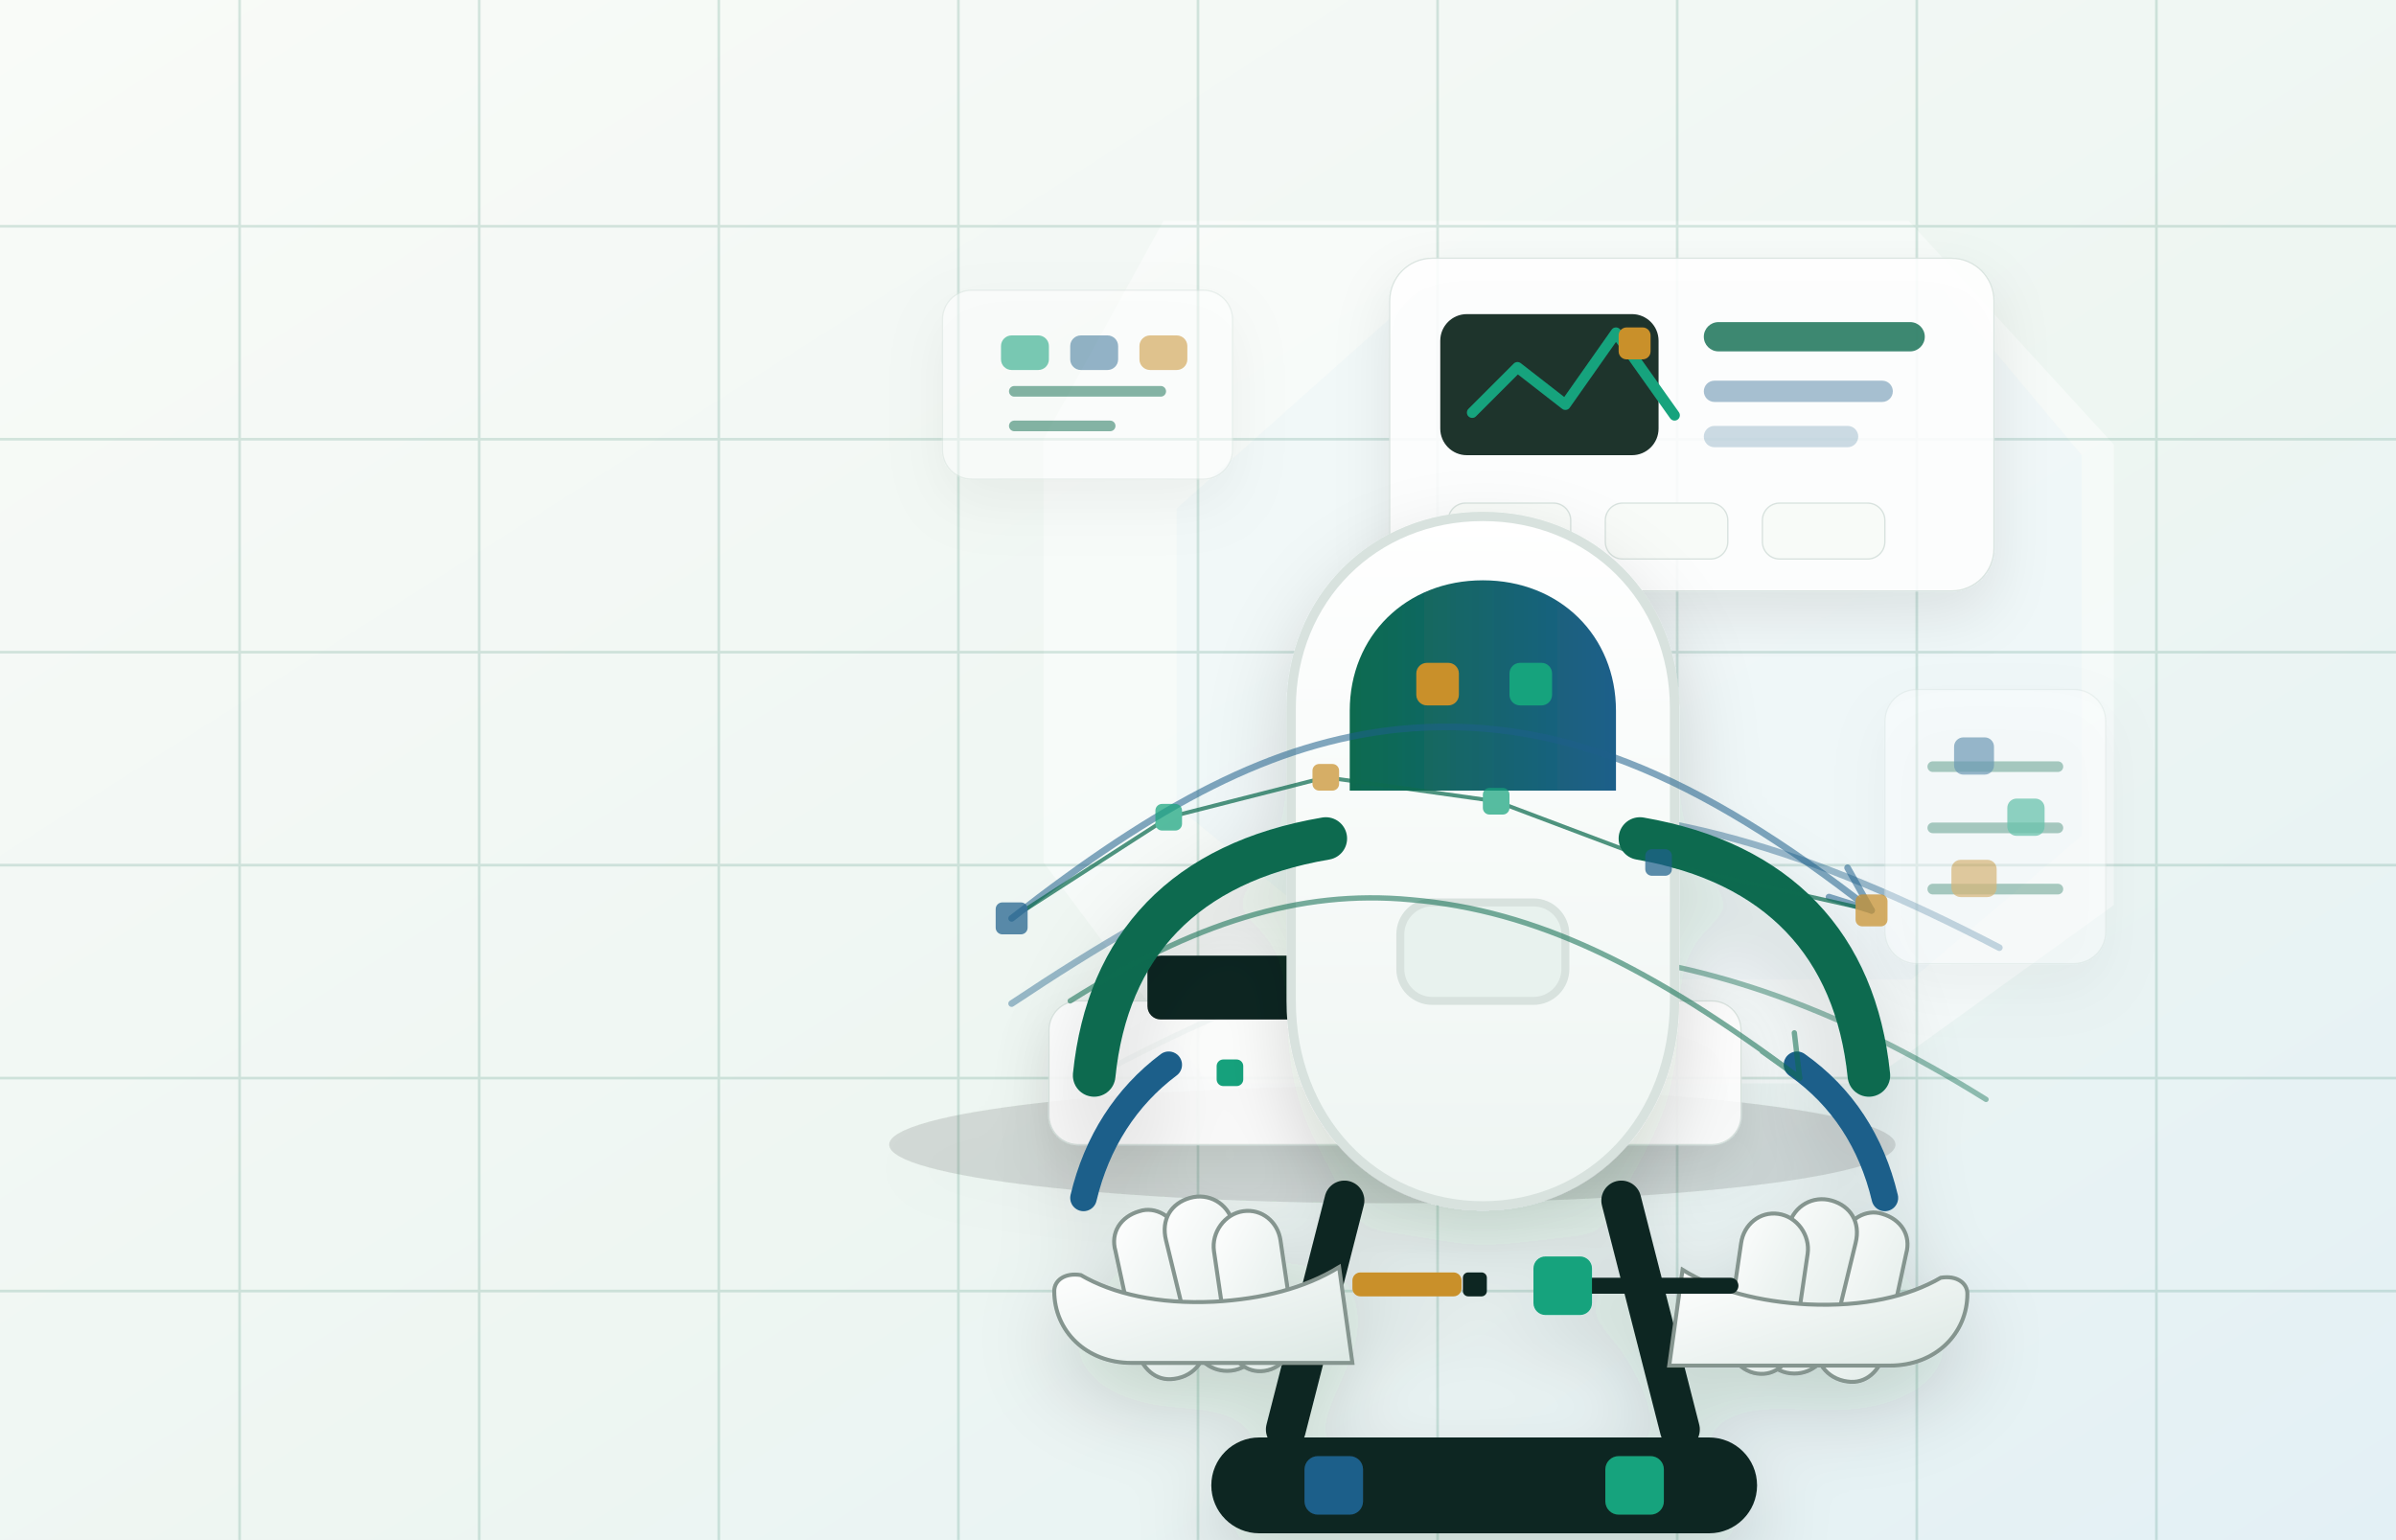
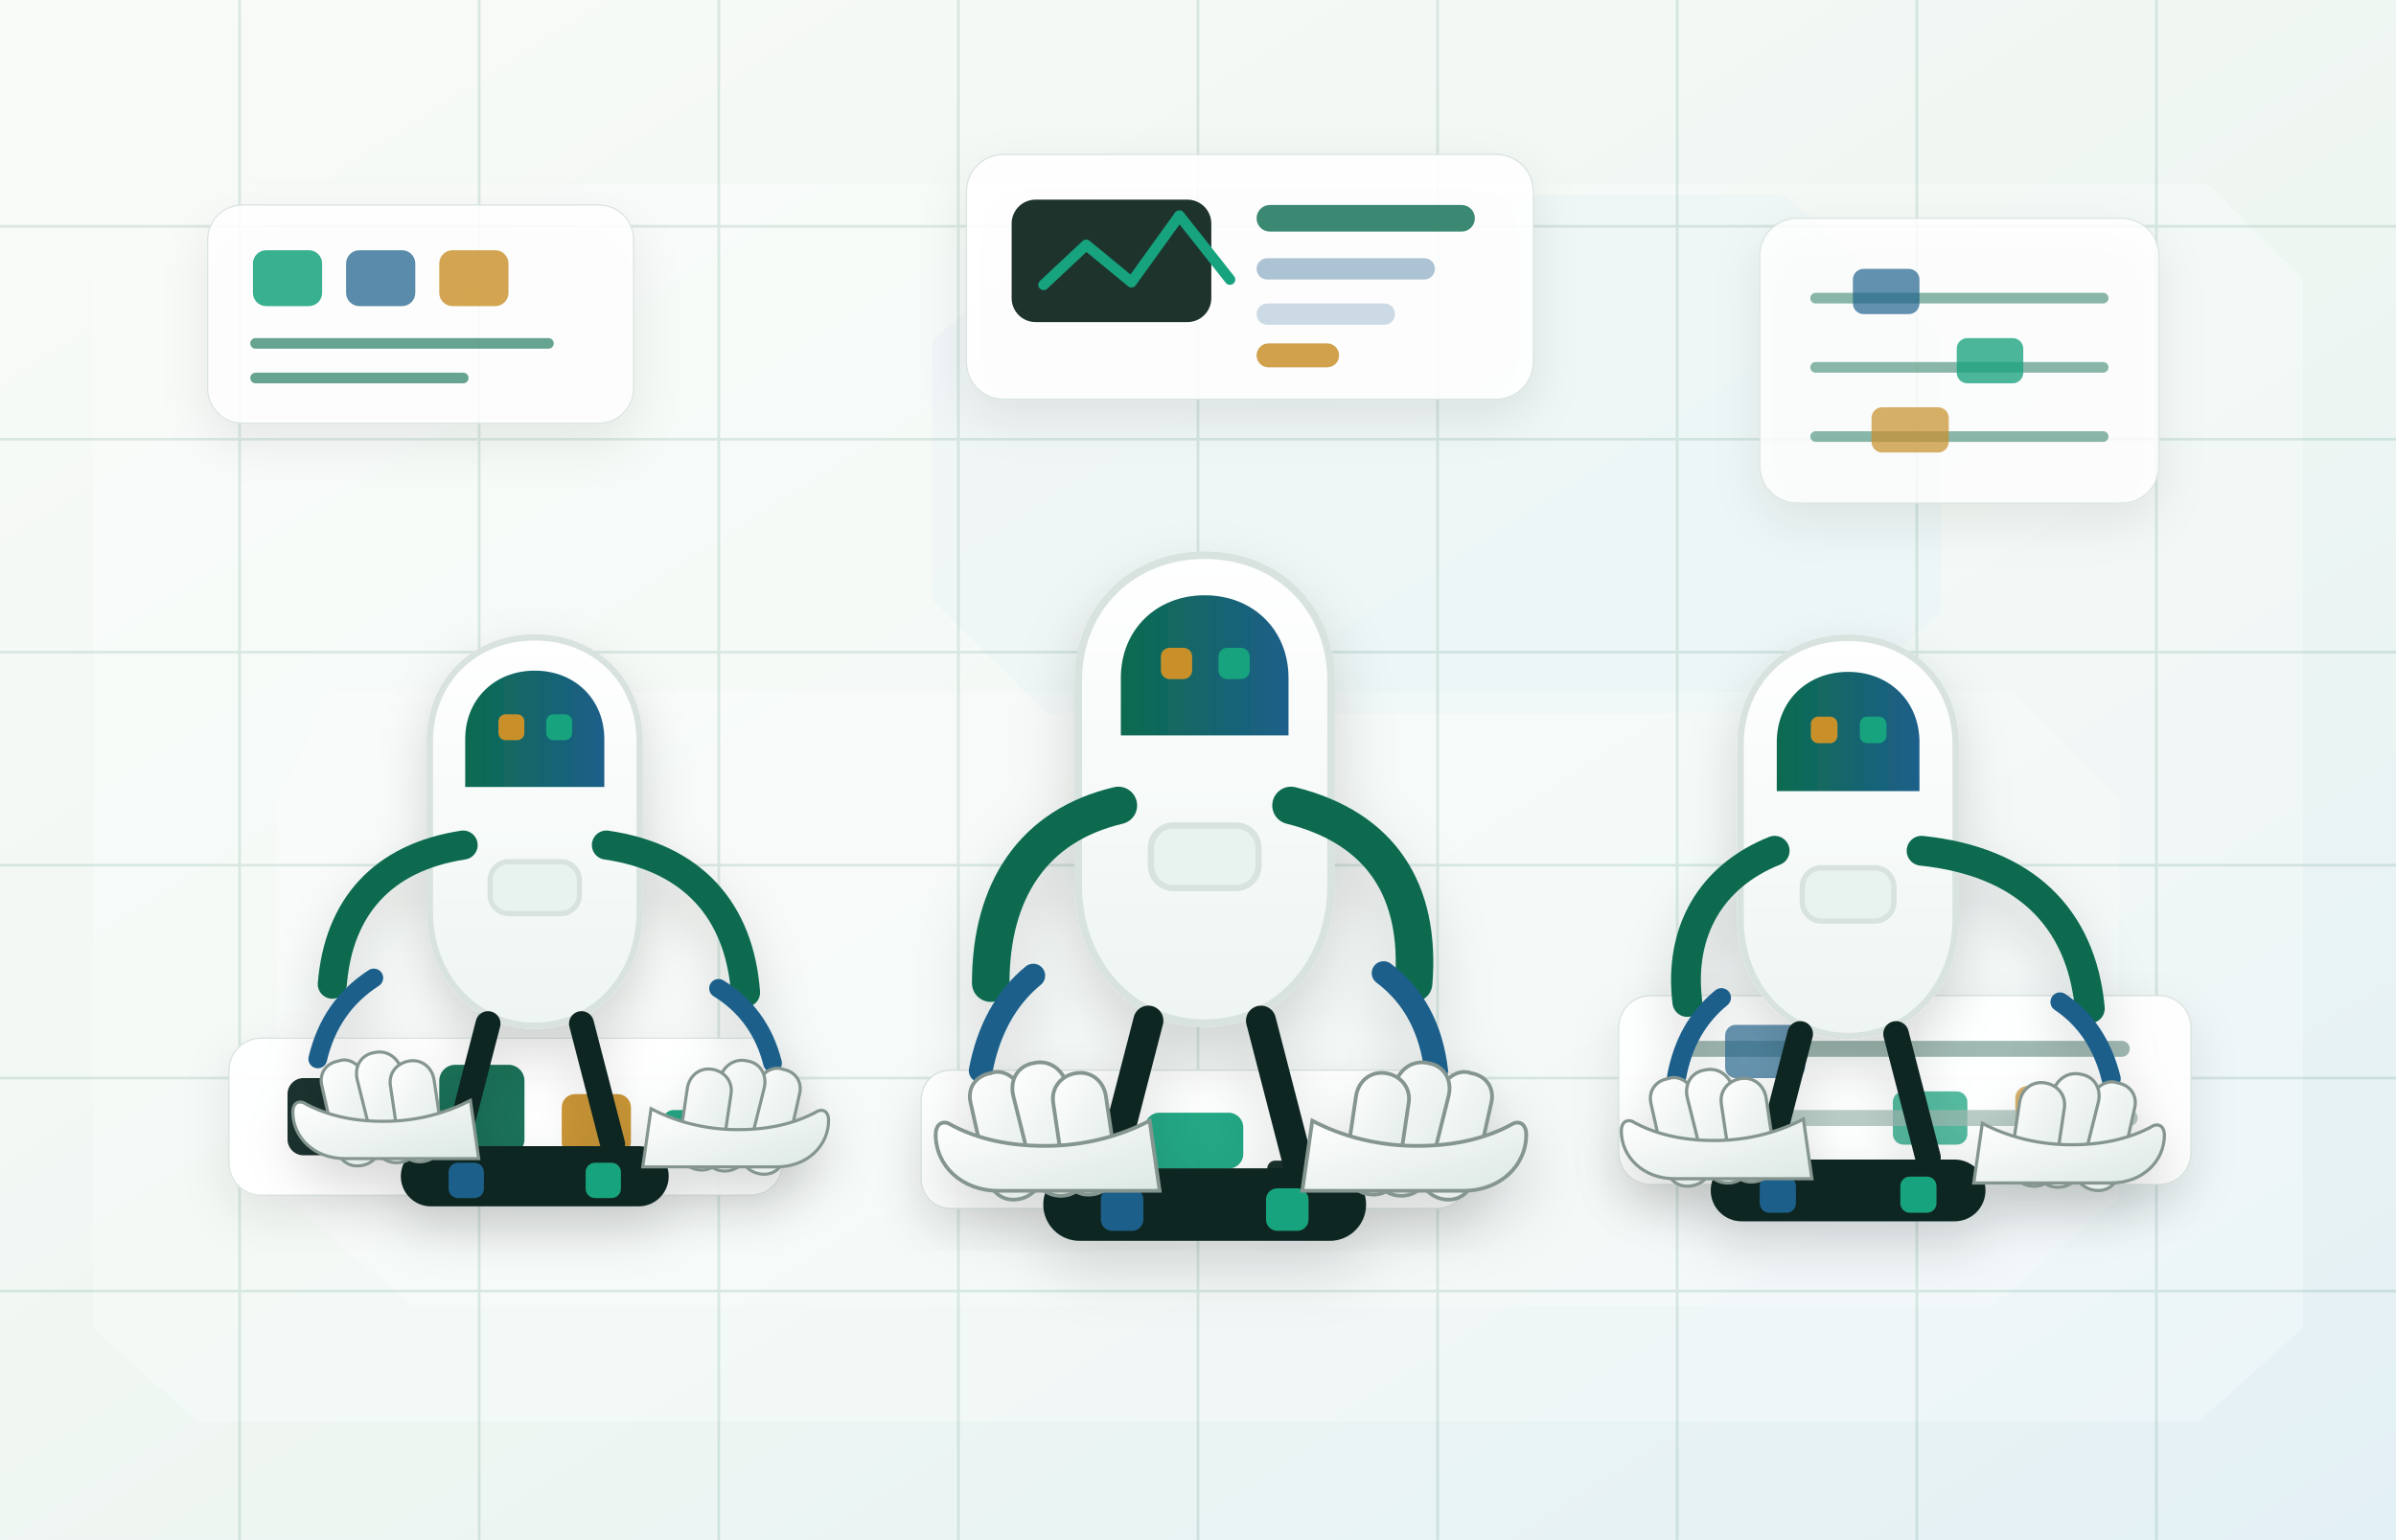
<svg xmlns="http://www.w3.org/2000/svg" viewBox="0 0 1800 1157" role="img" aria-labelledby="title desc">
  <defs>
    <linearGradient id="bg" x1="0" x2="1" y1="0" y2="1">
      <stop offset="0" stop-color="#f9fbf8" />
      <stop offset="0.56" stop-color="#eef6f2" />
      <stop offset="1" stop-color="#e3f0f5" />
    </linearGradient>
    <linearGradient id="robotHead" x1="0" x2="1">
      <stop offset="0" stop-color="#0d6b4f" />
      <stop offset="1" stop-color="#1d5f8a" />
    </linearGradient>
    <linearGradient id="body" x1="0" x2="0" y1="0" y2="1">
      <stop offset="0" stop-color="#ffffff" />
      <stop offset="1" stop-color="#eef5f2" />
    </linearGradient>
    <linearGradient id="hand" x1="0" x2="1" y1="0" y2="1">
      <stop offset="0" stop-color="#ffffff" />
      <stop offset="1" stop-color="#dce8e4" />
    </linearGradient>
    <filter id="shadow" x="-20%" y="-20%" width="140%" height="140%">
-       <feDropShadow dx="0" dy="26" stdDeviation="30" flood-color="#14201f" flood-opacity="0.16" />
+       <feDropShadow dx="0" dy="22" stdDeviation="24" flood-color="#14201f" flood-opacity="0.15" />
    </filter>
    <filter id="softShadow" x="-20%" y="-20%" width="140%" height="140%">
-       <feDropShadow dx="0" dy="18" stdDeviation="22" flood-color="#14201f" flood-opacity="0.10" />
+       <feDropShadow dx="0" dy="14" stdDeviation="18" flood-color="#14201f" flood-opacity="0.09" />
    </filter>
+     <g id="robotBase">
+       <path d="M132 214c0-58 43-100 101-100s101 42 101 100v164c0 62-43 110-101 110s-101-48-101-110V214Z" fill="url(#body)" stroke="#d8e2de" stroke-width="6" />
+       <path d="M166 212c0-38 28-66 67-66s67 28 67 66v46H166v-46Z" fill="url(#robotHead)" />
+       <rect x="198" y="188" width="25" height="25" rx="7" fill="#c9902c" />
+       <rect x="244" y="188" width="25" height="25" rx="7" fill="#18a37d" />
+       <rect x="190" y="330" width="86" height="50" rx="18" fill="#e8f2ee" stroke="#d8e2de" stroke-width="5" />
+       <path d="M188 486l-30 116M278 486l30 116" stroke="#102520" stroke-width="24" stroke-linecap="round" />
+       <rect x="104" y="604" width="258" height="58" rx="29" fill="#102520" />
+       <rect x="150" y="620" width="34" height="34" rx="9" fill="#1d5f8a" />
+       <rect x="282" y="620" width="34" height="34" rx="9" fill="#18a37d" />
+     </g>
+     <g id="dexterousHandLeft">
+       <g fill="url(#hand)" stroke="#85958f" stroke-width="3">
+         <path d="M48 36c10-4 22 4 25 16l15 60c3 13-7 24-20 25-12 1-20-7-23-19L32 60c-3-12 4-22 16-24Z" />
+         <path d="M82 28c12-3 23 4 27 17l16 64c3 13-7 25-21 25-12 0-20-8-23-20L66 54c-3-13 4-24 16-26Z" />
+         <path d="M116 36c12-2 22 6 24 18l8 54c2 13-7 24-20 25-12 1-20-7-22-19l-8-54c-2-12 6-22 18-24Z" />
+         <path d="M14 76c23 13 51 19 84 18 28-1 54-8 77-20l8 56H54c-29 0-50-20-50-45 0-7 4-11 10-9Z" />
+       </g>
+     </g>
+     <g id="dexterousHandRight">
+       <g fill="url(#hand)" stroke="#85958f" stroke-width="3">
+         <path d="M136 36c-10-4-22 4-25 16l-15 60c-3 13 7 24 20 25 12 1 20-7 23-19l13-58c3-12-4-22-16-24Z" />
+         <path d="M102 28c-12-3-23 4-27 17l-16 64c-3 13 7 25 21 25 12 0 20-8 23-20l15-60c3-13-4-24-16-26Z" />
+         <path d="M68 36c-12-2-22 6-24 18l-8 54c-2 13 7 24 20 25 12 1 20-7 22-19l8-54c2-12-6-22-18-24Z" />
+         <path d="M170 76c-23 13-51 19-84 18-28-1-54-8-77-20l-8 56h129c29 0 50-20 50-45 0-7-4-11-10-9Z" />
+       </g>
+     </g>
  </defs>
  <rect width="1800" height="1157" fill="url(#bg)" />
-   <path d="M874 166h560l154 168v346l-186 134H908L784 648V330l90-164Z" fill="#ffffff" opacity=".46" />
-   <path d="M1068 218h392l104 124v286l-128 108h-392L884 606V382l184-164Z" fill="#dfeef5" opacity=".24" />
-   <g opacity=".16" stroke="#0d6b4f" stroke-width="2">
+   <path d="M142 138h1516l72 72v788l-78 70H148l-78-70V210l72-72Z" fill="#ffffff" opacity=".28" />
+   <path d="M828 146h512l118 104v210l-86 76H786l-86-86V256l128-110Z" fill="#dfeef5" opacity=".28" />
+   <path d="M248 520h1264l80 80v300l-96 82H310l-102-88V604l40-84Z" fill="#ffffff" opacity=".24" />
+   <g opacity=".13" stroke="#0d6b4f" stroke-width="2">
    <path d="M0 170H1800M0 330H1800M0 490H1800M0 650H1800M0 810H1800M0 970H1800" />
    <path d="M180 0V1157M360 0V1157M540 0V1157M720 0V1157M900 0V1157M1080 0V1157M1260 0V1157M1440 0V1157M1620 0V1157" />
  </g>
-   <g opacity=".42" fill="none" stroke-linecap="round">
-     <path d="M760 754c132-88 232-136 356-144 126-8 244 28 386 102" stroke="#1d5f8a" stroke-width="5" />
-     <path d="M820 810c134-72 230-102 348-96 108 6 212 42 324 112" stroke="#0d6b4f" stroke-width="4" />
-   </g>
-   <g transform="translate(1044 194)" filter="url(#softShadow)">
-     <rect width="454" height="250" rx="32" fill="#ffffff" opacity=".86" stroke="#d8e2de" />
-     <rect x="38" y="42" width="164" height="106" rx="20" fill="#102520" opacity=".94" />
-     <path d="M62 116l34-34 36 28 38-54 44 62" fill="none" stroke="#18a37d" stroke-width="8" stroke-linecap="round" stroke-linejoin="round" />
-     <rect x="172" y="52" width="24" height="24" rx="6" fill="#c9902c" />
-     <rect x="236" y="48" width="166" height="22" rx="11" fill="#0d6b4f" opacity=".8" />
-     <rect x="236" y="92" width="142" height="16" rx="8" fill="#1d5f8a" opacity=".38" />
-     <rect x="236" y="126" width="116" height="16" rx="8" fill="#1d5f8a" opacity=".22" />
-     <g transform="translate(44 184)" stroke="#d8e2de" fill="#f8fbf8">
-       <rect width="92" height="42" rx="13" />
-       <rect x="118" width="92" height="42" rx="13" />
-       <rect x="236" width="92" height="42" rx="13" />
+   <g filter="url(#softShadow)">
+     <g transform="translate(156 154)">
+       <rect width="320" height="164" rx="26" fill="#ffffff" opacity=".86" stroke="#d8e2de" />
+       <rect x="34" y="34" width="52" height="42" rx="10" fill="#18a37d" opacity=".86" />
+       <rect x="104" y="34" width="52" height="42" rx="10" fill="#1d5f8a" opacity=".72" />
+       <rect x="174" y="34" width="52" height="42" rx="10" fill="#c9902c" opacity=".82" />
+       <path d="M36 104h220M36 130h156" stroke="#0d6b4f" stroke-width="8" stroke-linecap="round" opacity=".62" />
+     </g>
+     <g transform="translate(726 116)">
+       <rect width="426" height="184" rx="28" fill="#ffffff" opacity=".9" stroke="#d8e2de" />
+       <rect x="34" y="34" width="150" height="92" rx="18" fill="#102520" opacity=".94" />
+       <path d="M58 98l32-30 34 28 36-50 38 48" fill="none" stroke="#18a37d" stroke-width="8" stroke-linecap="round" stroke-linejoin="round" />
+       <rect x="218" y="38" width="164" height="20" rx="10" fill="#0d6b4f" opacity=".8" />
+       <rect x="218" y="78" width="134" height="16" rx="8" fill="#1d5f8a" opacity=".36" />
+       <rect x="218" y="112" width="104" height="16" rx="8" fill="#1d5f8a" opacity=".22" />
+       <rect x="218" y="142" width="62" height="18" rx="9" fill="#c9902c" opacity=".84" />
+     </g>
+     <g transform="translate(1322 164)">
+       <rect width="300" height="214" rx="28" fill="#ffffff" opacity=".82" stroke="#d8e2de" />
+       <path d="M42 60h216M42 112h216M42 164h216" stroke="#0d6b4f" stroke-width="8" stroke-linecap="round" opacity=".48" />
+       <rect x="70" y="38" width="50" height="34" rx="8" fill="#1d5f8a" opacity=".68" />
+       <rect x="148" y="90" width="50" height="34" rx="8" fill="#18a37d" opacity=".78" />
+       <rect x="84" y="142" width="58" height="34" rx="8" fill="#c9902c" opacity=".72" />
    </g>
  </g>
-   <g transform="translate(716 700)" filter="url(#softShadow)">
-     <ellipse cx="330" cy="160" rx="378" ry="44" fill="#102520" opacity=".12" />
-     <rect x="72" y="52" width="520" height="108" rx="22" fill="#ffffff" opacity=".9" stroke="#d8e2de" />
-     <rect x="146" y="18" width="120" height="48" rx="10" fill="#102520" />
-     <rect x="318" y="16" width="92" height="50" rx="10" fill="#0d6b4f" />
-     <rect x="470" y="22" width="52" height="40" rx="10" fill="#c9902c" />
-     <rect x="198" y="96" width="20" height="20" rx="5" fill="#18a37d" />
-     <rect x="348" y="96" width="20" height="20" rx="5" fill="#1d5f8a" />
-     <rect x="486" y="96" width="20" height="20" rx="5" fill="#c9902c" />
-   </g>
-   <g transform="translate(760 270)" filter="url(#shadow)">
-     <path d="M210 262c0-82 62-144 144-144s144 62 144 144v220c0 88-62 154-144 154s-144-66-144-154V262Z" fill="url(#body)" stroke="#d8e2de" stroke-width="7" />
-     <path d="M254 264c0-56 42-98 100-98s100 42 100 98v60H254v-60Z" fill="url(#robotHead)" />
-     <rect x="304" y="228" width="32" height="32" rx="8" fill="#c9902c" />
-     <rect x="374" y="228" width="32" height="32" rx="8" fill="#18a37d" />
-     <rect x="292" y="408" width="124" height="74" rx="24" fill="#e8f2ee" stroke="#d8e2de" stroke-width="6" />
-     <path d="M250 632l-44 172M458 632l44 172" stroke="#102520" stroke-width="30" stroke-linecap="round" />
-     <rect x="150" y="810" width="410" height="72" rx="36" fill="#102520" />
-     <rect x="220" y="824" width="44" height="44" rx="10" fill="#1d5f8a" />
-     <rect x="446" y="824" width="44" height="44" rx="10" fill="#18a37d" />
-     <path d="M236 360C130 378 72 440 62 538" fill="none" stroke="#0d6b4f" stroke-width="32" stroke-linecap="round" />
-     <path d="M472 360c104 18 162 80 172 178" fill="none" stroke="#0d6b4f" stroke-width="32" stroke-linecap="round" />
-     <path d="M118 530c-32 24-54 58-64 100" fill="none" stroke="#1d5f8a" stroke-width="20" stroke-linecap="round" />
-     <path d="M590 530c34 24 56 58 66 100" fill="none" stroke="#1d5f8a" stroke-width="20" stroke-linecap="round" />
-     <g transform="translate(18 586)">
-       <g fill="url(#hand)" stroke="#85958f" stroke-width="3">
-         <path d="M78 54c12-4 26 4 30 18l18 78c4 14-6 28-22 30-14 2-24-8-28-22L60 84c-4-14 4-26 18-30Z" />
-         <path d="M116 44c14-4 28 4 32 18l20 82c4 16-8 30-24 30-14 0-24-10-28-24L98 76c-4-16 4-28 18-32Z" />
-         <path d="M156 54c14-2 26 8 28 22l10 68c2 14-8 28-22 30-14 2-24-8-28-22l-10-68c-2-14 8-28 22-30Z" />
-         <path d="M34 102c24 14 58 22 100 20 36-2 68-10 94-26l10 72H72c-34 0-58-24-58-54 0-8 8-14 20-12Z" />
-       </g>
-       <rect x="238" y="100" width="82" height="18" rx="6" fill="#c9902c" />
-       <rect x="321" y="100" width="18" height="18" rx="4" fill="#102520" />
+   <g filter="url(#softShadow)" opacity=".94">
+     <g transform="translate(172 780)">
+       <rect width="416" height="118" rx="24" fill="#ffffff" stroke="#d8e2de" />
+       <rect x="44" y="30" width="86" height="58" rx="12" fill="#102520" />
+       <rect x="158" y="20" width="64" height="68" rx="12" fill="#0d6b4f" />
+       <rect x="250" y="42" width="52" height="46" rx="10" fill="#c9902c" />
+       <rect x="326" y="54" width="48" height="34" rx="8" fill="#18a37d" />
    </g>
-     <g transform="translate(500 588)">
-       <g fill="url(#hand)" stroke="#85958f" stroke-width="3">
-         <path d="M154 54c-12-4-26 4-30 18l-18 78c-4 14 6 28 22 30 14 2 24-8 28-22l16-74c4-14-4-26-18-30Z" />
-         <path d="M116 44c-14-4-28 4-32 18l-20 82c-4 16 8 30 24 30 14 0 24-10 28-24l18-74c4-16-4-28-18-32Z" />
-         <path d="M76 54c-14-2-26 8-28 22l-10 68c-2 14 8 28 22 30 14 2 24-8 28-22l10-68c2-14-8-28-22-30Z" />
-         <path d="M198 102c-24 14-58 22-100 20-36-2-68-10-94-26l-10 72h166c34 0 58-24 58-54 0-8-8-14-20-12Z" />
-       </g>
-       <path d="M-64 108H40" stroke="#102520" stroke-width="12" stroke-linecap="round" />
-       <rect x="-108" y="86" width="44" height="44" rx="9" fill="#18a37d" />
+     <g transform="translate(692 804)">
+       <rect width="410" height="104" rx="22" fill="#ffffff" stroke="#d8e2de" />
+       <rect x="44" y="44" width="112" height="18" rx="7" fill="#c9902c" />
+       <rect x="168" y="32" width="74" height="42" rx="11" fill="#18a37d" />
+       <path d="M266 74h92" stroke="#102520" stroke-width="12" stroke-linecap="round" />
+       <rect x="348" y="55" width="22" height="22" rx="5" fill="#102520" />
+     </g>
+     <g transform="translate(1216 748)">
+       <rect width="430" height="142" rx="24" fill="#ffffff" stroke="#d8e2de" />
+       <rect x="46" y="34" width="338" height="12" rx="6" fill="#9bb5ad" />
+       <rect x="80" y="22" width="60" height="40" rx="8" fill="#1d5f8a" opacity=".7" />
+       <rect x="206" y="72" width="56" height="40" rx="8" fill="#18a37d" opacity=".78" />
+       <rect x="298" y="68" width="60" height="44" rx="9" fill="#c9902c" opacity=".74" />
+       <path d="M46 92h338" stroke="#9bb5ad" stroke-width="12" stroke-linecap="round" opacity=".72" />
    </g>
  </g>
-   <g opacity=".62" filter="url(#softShadow)">
-     <g transform="translate(708 218)">
-       <rect width="218" height="142" rx="22" fill="#ffffff" opacity=".78" stroke="#d8e2de" />
-       <path d="M54 76h110M54 102h72" stroke="#0d6b4f" stroke-width="8" stroke-linecap="round" opacity=".8" />
-       <rect x="44" y="34" width="36" height="26" rx="8" fill="#18a37d" opacity=".9" />
-       <rect x="96" y="34" width="36" height="26" rx="8" fill="#1d5f8a" opacity=".75" />
-       <rect x="148" y="34" width="36" height="26" rx="8" fill="#c9902c" opacity=".85" />
+   <g transform="translate(220 390) scale(.78)" filter="url(#shadow)">
+     <use href="#robotBase" />
+     <path d="M164 314C86 326 44 374 38 448" fill="none" stroke="#0d6b4f" stroke-width="28" stroke-linecap="round" />
+     <path d="M302 314c82 12 128 62 134 142" fill="none" stroke="#0d6b4f" stroke-width="28" stroke-linecap="round" />
+     <path d="M78 442c-28 18-46 44-54 78" fill="none" stroke="#1d5f8a" stroke-width="18" stroke-linecap="round" />
+     <path d="M410 452c26 16 44 40 52 72" fill="none" stroke="#1d5f8a" stroke-width="18" stroke-linecap="round" />
+     <g transform="translate(-4 486)">
+       <use href="#dexterousHandLeft" />
    </g>
-     <g transform="translate(1416 518)">
-       <rect width="166" height="206" rx="24" fill="#ffffff" opacity=".62" stroke="#d8e2de" />
-       <path d="M36 58h94M36 104h94M36 150h94" stroke="#0d6b4f" stroke-width="8" stroke-linecap="round" opacity=".55" />
-       <rect x="52" y="36" width="30" height="28" rx="7" fill="#1d5f8a" opacity=".7" />
-       <rect x="92" y="82" width="28" height="28" rx="7" fill="#18a37d" opacity=".75" />
-       <rect x="50" y="128" width="34" height="28" rx="7" fill="#c9902c" opacity=".72" />
+     <g transform="translate(336 494)">
+       <use href="#dexterousHandRight" />
    </g>
  </g>
-   <g fill="none" stroke-linecap="round" stroke-linejoin="round" opacity=".55">
-     <path d="M760 690C870 604 956 558 1050 548c118-12 226 34 356 136" stroke="#1d5f8a" stroke-width="5" />
-     <path d="M804 752c92-58 172-84 256-76 94 8 180 50 292 134" stroke="#0d6b4f" stroke-width="4" />
-     <path d="M1374 674l32 10-18-32" stroke="#1d5f8a" stroke-width="5" />
-     <path d="M1324 790l28 20-4-34" stroke="#0d6b4f" stroke-width="4" />
+   <g transform="translate(686 310) scale(.94)" filter="url(#shadow)">
+     <use href="#robotBase" />
+     <path d="M164 314C96 330 62 382 62 456" fill="none" stroke="#0d6b4f" stroke-width="30" stroke-linecap="round" />
+     <path d="M302 314c72 18 104 68 98 142" fill="none" stroke="#0d6b4f" stroke-width="30" stroke-linecap="round" />
+     <path d="M96 450c-22 18-36 44-42 76" fill="none" stroke="#1d5f8a" stroke-width="19" stroke-linecap="round" />
+     <path d="M376 448c24 18 38 44 42 78" fill="none" stroke="#1d5f8a" stroke-width="19" stroke-linecap="round" />
+     <g transform="translate(14 492)">
+       <use href="#dexterousHandLeft" />
+     </g>
+     <g transform="translate(310 492)">
+       <use href="#dexterousHandRight" />
+     </g>
  </g>
-   <g opacity=".72">
-     <path d="M760 690l118-76 118-30 128 18 122 46 160 36" fill="none" stroke="#0d6b4f" stroke-width="3" />
-     <rect x="748" y="678" width="24" height="24" rx="5" fill="#1d5f8a" />
-     <rect x="868" y="604" width="20" height="20" rx="5" fill="#18a37d" />
-     <rect x="986" y="574" width="20" height="20" rx="5" fill="#c9902c" />
-     <rect x="1114" y="592" width="20" height="20" rx="5" fill="#18a37d" />
-     <rect x="1236" y="638" width="20" height="20" rx="5" fill="#1d5f8a" />
-     <rect x="1394" y="672" width="24" height="24" rx="5" fill="#c9902c" />
+   <g transform="translate(1202 388) scale(.8)" filter="url(#shadow)">
+     <use href="#robotBase" />
+     <path d="M164 314C104 338 74 390 82 456" fill="none" stroke="#0d6b4f" stroke-width="28" stroke-linecap="round" />
+     <path d="M302 314c96 10 150 62 158 148" fill="none" stroke="#0d6b4f" stroke-width="28" stroke-linecap="round" />
+     <path d="M114 452c-22 18-36 42-42 74" fill="none" stroke="#1d5f8a" stroke-width="18" stroke-linecap="round" />
+     <path d="M432 456c24 16 40 40 48 72" fill="none" stroke="#1d5f8a" stroke-width="18" stroke-linecap="round" />
+     <g transform="translate(16 492)">
+       <use href="#dexterousHandLeft" />
+     </g>
+     <g transform="translate(350 496)">
+       <use href="#dexterousHandRight" />
+     </g>
  </g>
</svg>
